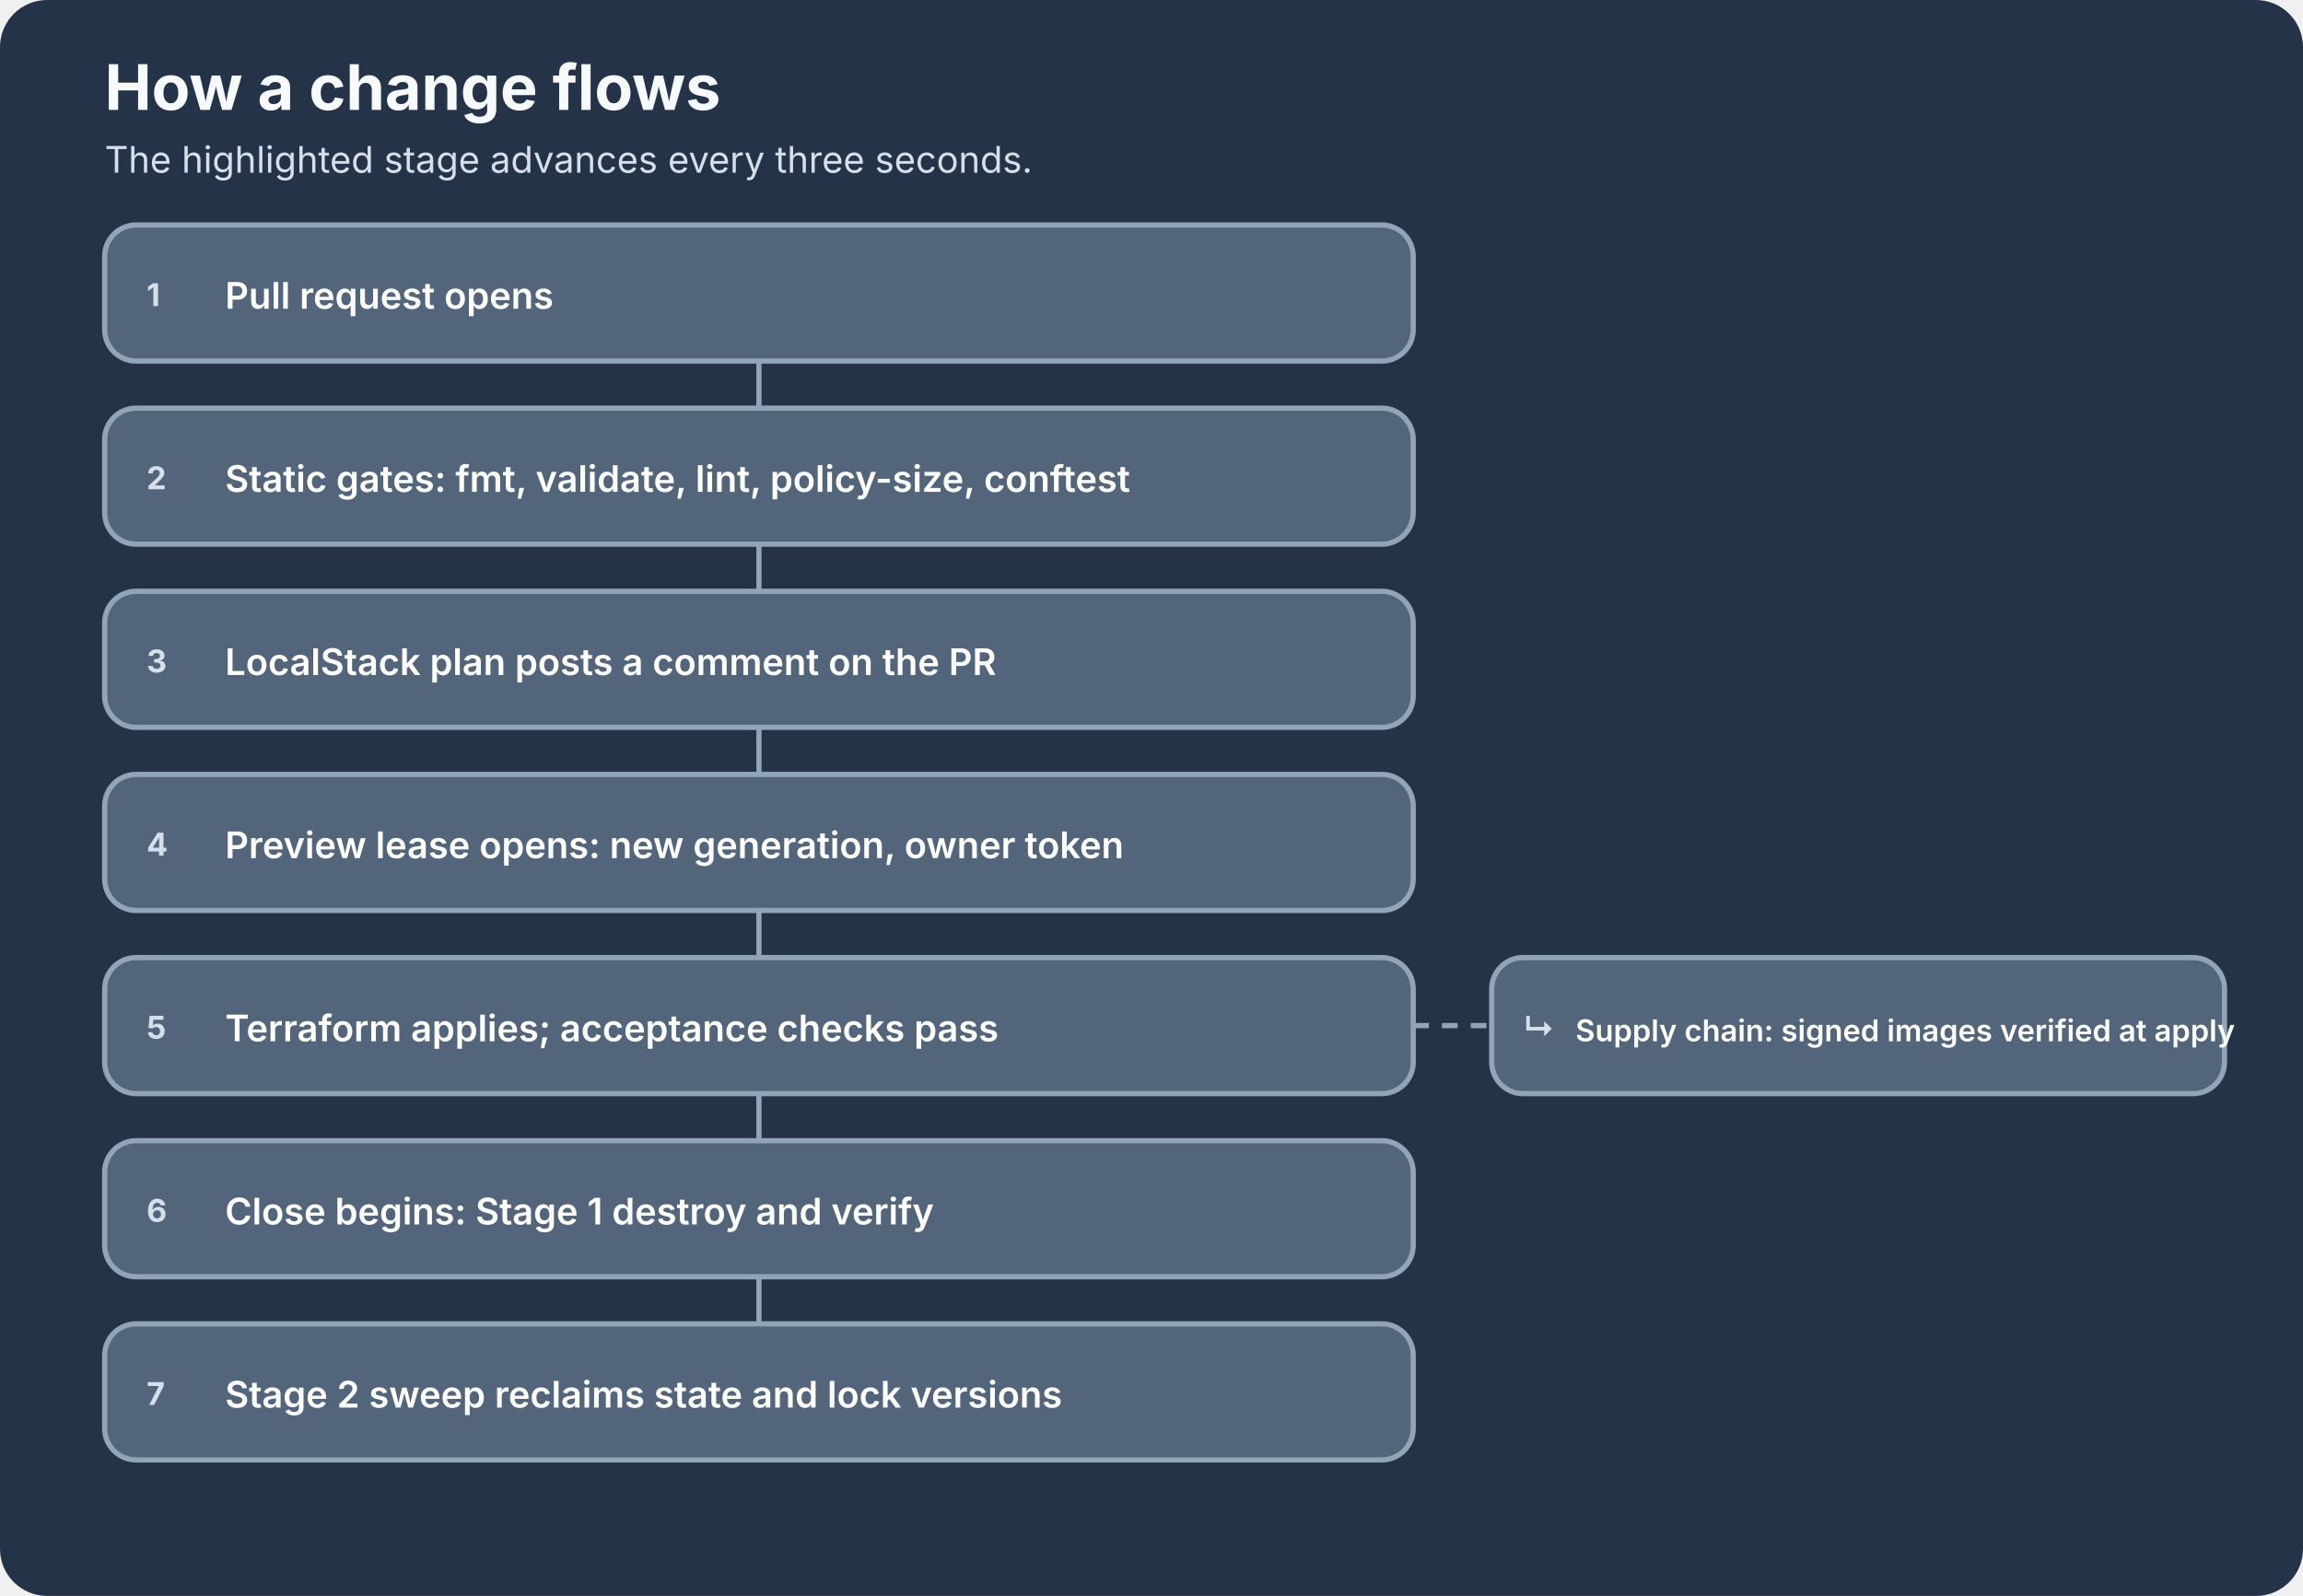
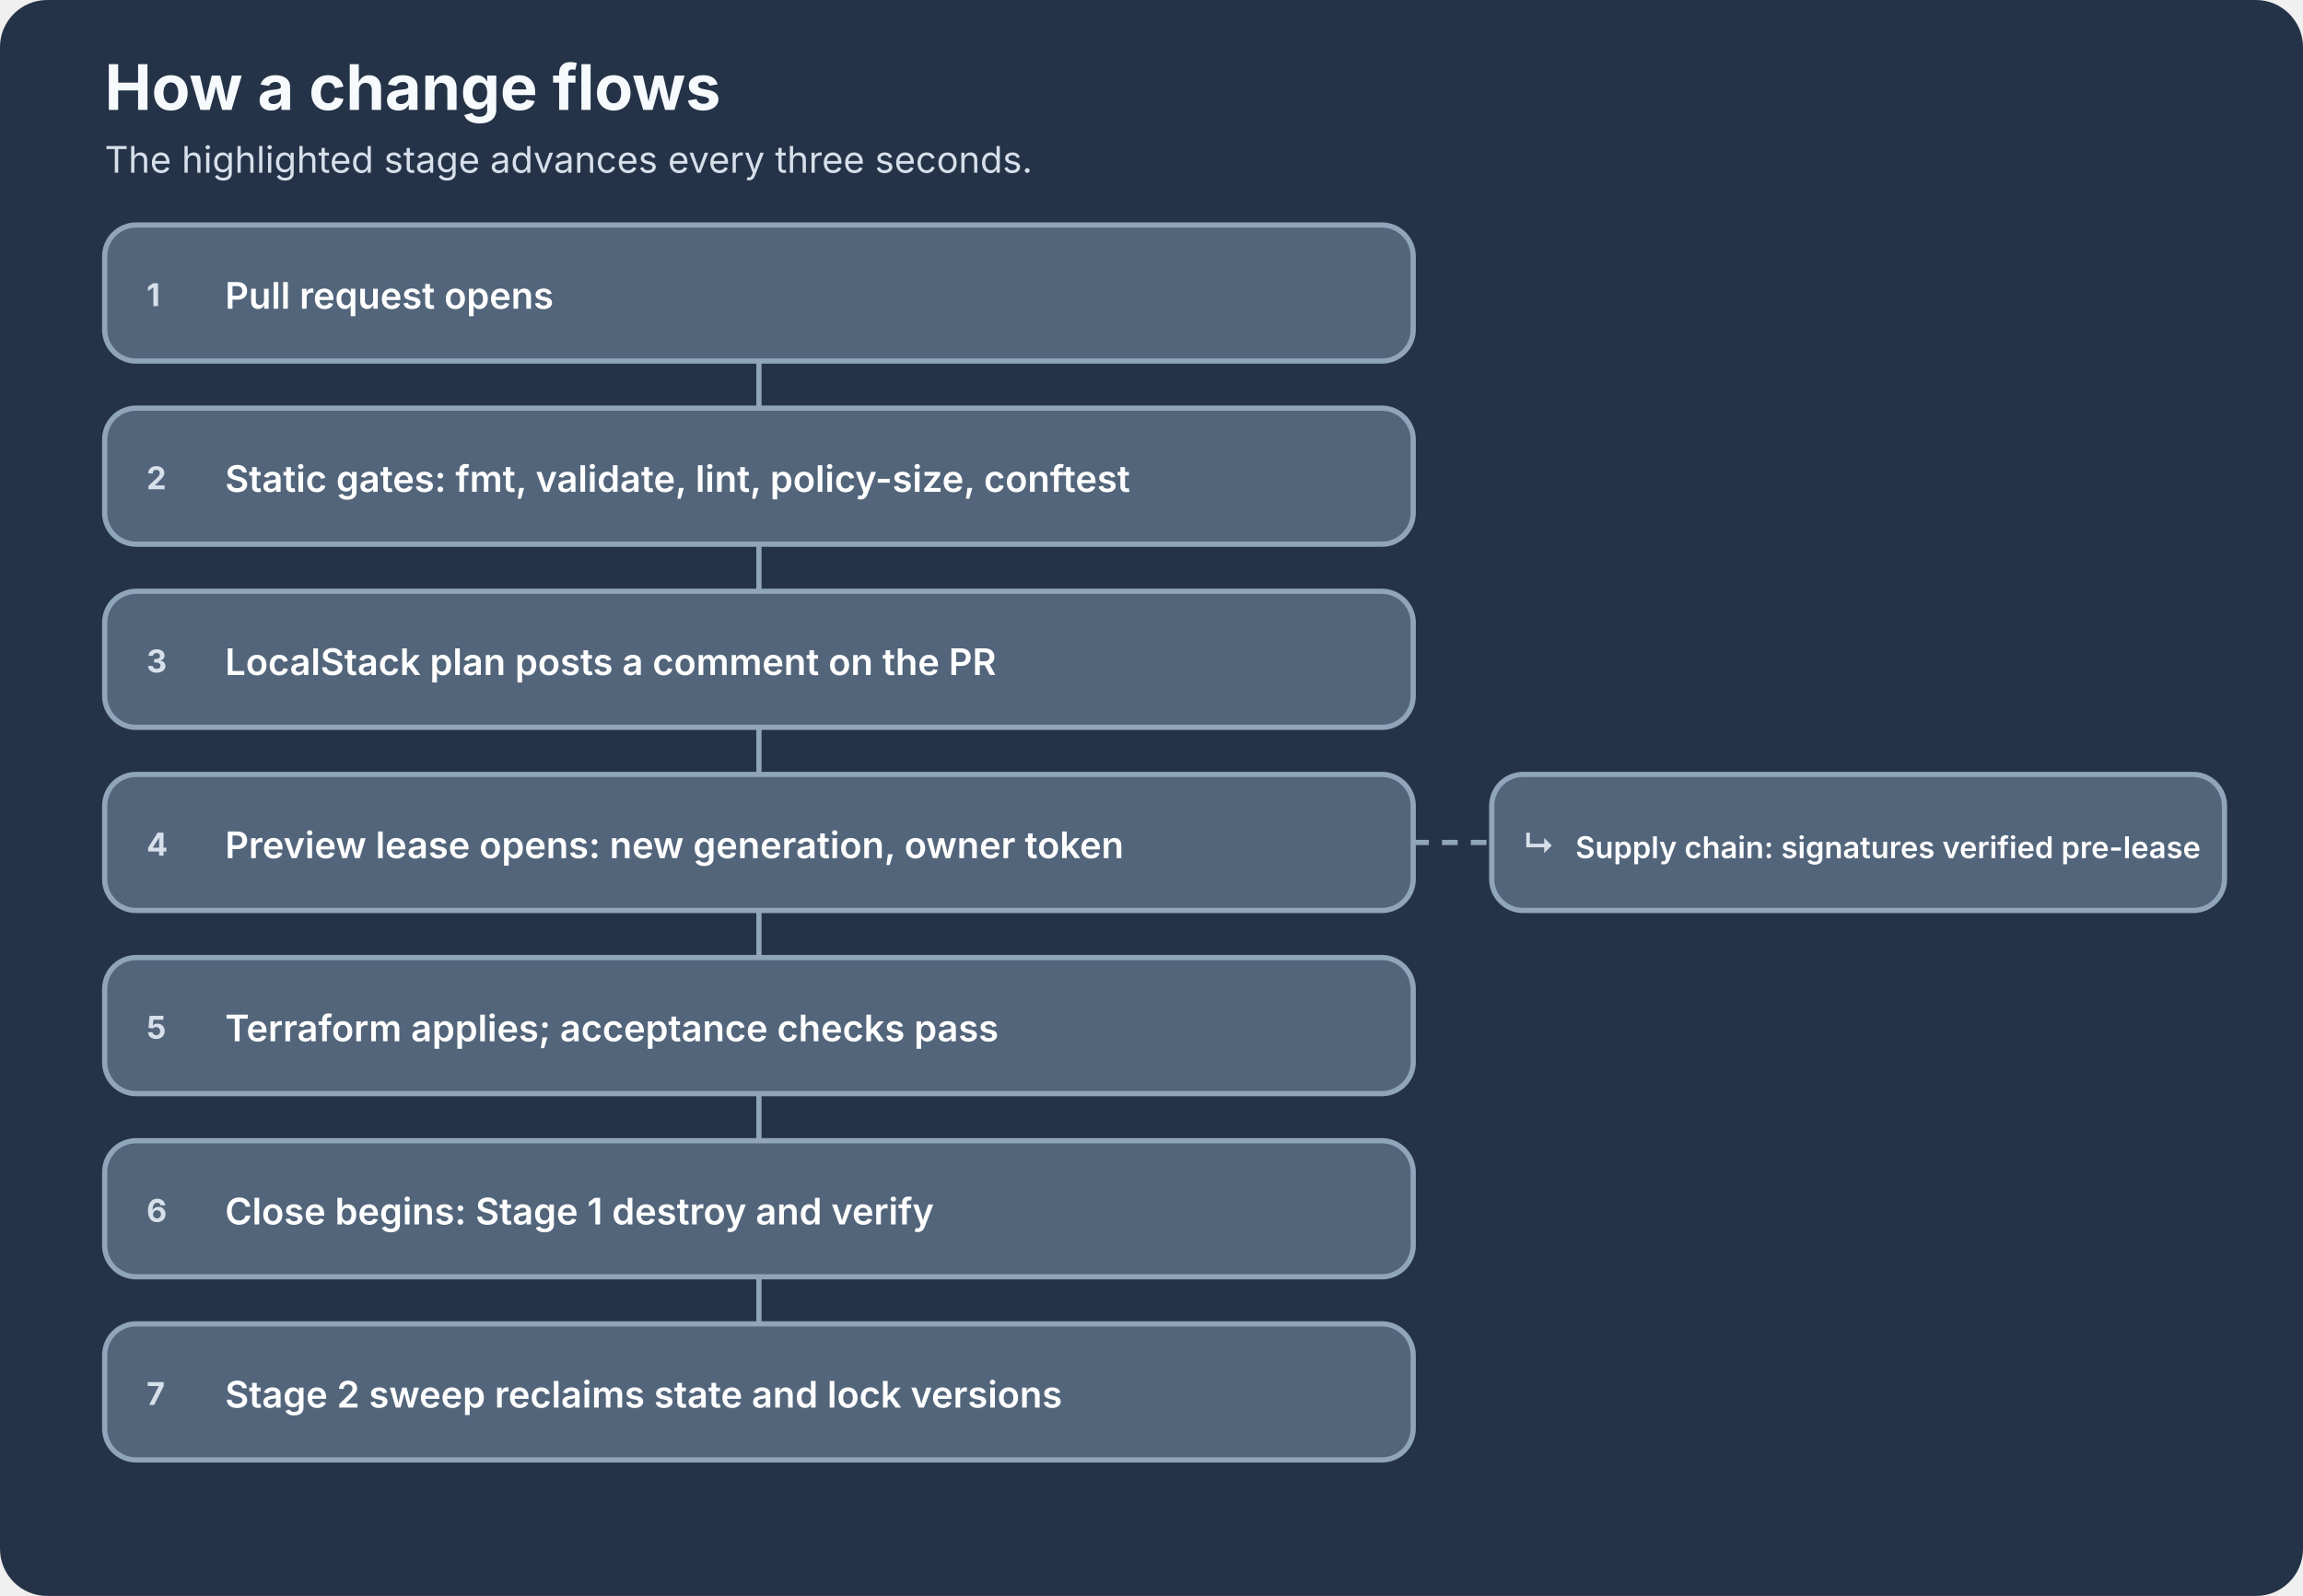
<svg xmlns="http://www.w3.org/2000/svg" viewBox="0 0 880 610" role="img">
  <style>
    :root { color-scheme: light dark; }
    .background { fill: #253348; }
    .heading { fill: #f7fafc; font: 700 24px system-ui, -apple-system, BlinkMacSystemFont, 'Segoe UI', sans-serif; }
    .subheading { fill: #d7e0ea; font: 14px system-ui, -apple-system, BlinkMacSystemFont, 'Segoe UI', sans-serif; }
    .panel rect { fill: #52657b; stroke: #90a4ba; stroke-width: 2; }
    .caption { fill: #ffffff; font: 600 14px system-ui, -apple-system, BlinkMacSystemFont, 'Segoe UI', sans-serif; }
    .supply .caption { font-size: 11.5px; }
    .step-number { fill: #d7e0ea; font: 700 12px system-ui, -apple-system, BlinkMacSystemFont, 'Segoe UI', sans-serif; }
    .connector { fill: none; stroke: #90a4ba; stroke-width: 2; }
    .parallel { stroke-dasharray: 6 5; }
    @keyframes panel-lit {
      0%, 13.9% { fill: #0f766e; stroke: #99f6e4; }
      14.3%, 100% { fill: #52657b; stroke: #90a4ba; }
    }
    .panel rect { animation: panel-lit 21s linear infinite both; }
    .panel-1 rect { animation-delay: -21s; }
    .panel-2 rect { animation-delay: -18s; }
    .panel-3 rect { animation-delay: -15s; }
    .panel-4 rect { animation-delay: -12s; }
    .panel-5 rect { animation-delay: -9s; }
    .panel-6 rect { animation-delay: -6s; }
    .panel-7 rect { animation-delay: -3s; }
-     .panel-8 rect { animation-delay: -9s; }
+     .panel-8 rect { animation-delay: -12s; }
    @media (prefers-reduced-motion: reduce) {
      .panel rect { animation: none; fill: #0f766e; stroke: #99f6e4; }
    }
  </style>
  <rect class="background" width="880" height="610" rx="18" />
  <text class="heading" x="40" y="42">How a change flows</text>
  <text class="subheading" x="40" y="66">The highlighted stage advances every three seconds.</text>
  <g id="step-1" class="panel panel-1" transform="translate(40 86)">
    <rect width="500" height="52" rx="12" />
    <text class="step-number" x="16" y="31">1</text>
    <text class="caption" x="46" y="32">Pull request opens</text>
  </g>
  <path class="connector" d="M290 138 V156" />
  <g id="step-2" class="panel panel-2" transform="translate(40 156)">
    <rect width="500" height="52" rx="12" />
    <text class="step-number" x="16" y="31">2</text>
    <text class="caption" x="46" y="32">Static gates: fmt, validate, lint, policy-size, conftest</text>
  </g>
  <path class="connector" d="M290 208 V226" />
  <g id="step-3" class="panel panel-3" transform="translate(40 226)">
    <rect width="500" height="52" rx="12" />
    <text class="step-number" x="16" y="31">3</text>
    <text class="caption" x="46" y="32">LocalStack plan posts a comment on the PR</text>
  </g>
  <path class="connector" d="M290 278 V296" />
  <g id="step-4" class="panel panel-4" transform="translate(40 296)">
    <rect width="500" height="52" rx="12" />
    <text class="step-number" x="16" y="31">4</text>
    <text class="caption" x="46" y="32">Preview lease opens: new generation, owner token</text>
  </g>
  <path class="connector" d="M290 348 V366" />
  <g id="step-5" class="panel panel-5" transform="translate(40 366)">
    <rect width="500" height="52" rx="12" />
    <text class="step-number" x="16" y="31">5</text>
    <text class="caption" x="46" y="32">Terraform applies; acceptance checks pass</text>
  </g>
  <path class="connector" d="M290 418 V436" />
  <g id="step-6" class="panel panel-6" transform="translate(40 436)">
    <rect width="500" height="52" rx="12" />
    <text class="step-number" x="16" y="31">6</text>
    <text class="caption" x="46" y="32">Close begins: Stage 1 destroy and verify</text>
  </g>
  <path class="connector" d="M290 488 V506" />
  <g id="step-7" class="panel panel-7" transform="translate(40 506)">
    <rect width="500" height="52" rx="12" />
    <text class="step-number" x="16" y="31">7</text>
    <text class="caption" x="46" y="32">Stage 2 sweep reclaims state and lock versions</text>
  </g>
-   <path class="connector parallel" d="M540 392 H570" />
-   <g id="step-8" class="panel panel-8 supply" transform="translate(570 366)">
+   <path class="connector parallel" d="M540 322 H570" />
+   <g id="step-8" class="panel panel-8 supply" transform="translate(570 296)">
    <rect width="280" height="52" rx="12" />
    <text class="step-number" x="12" y="31">↳</text>
-     <text class="caption" x="32" y="32">Supply chain: signed images verified at apply</text>
+     <text class="caption" x="32" y="32">Supply chain: signatures verified pre-lease</text>
  </g>
</svg>
